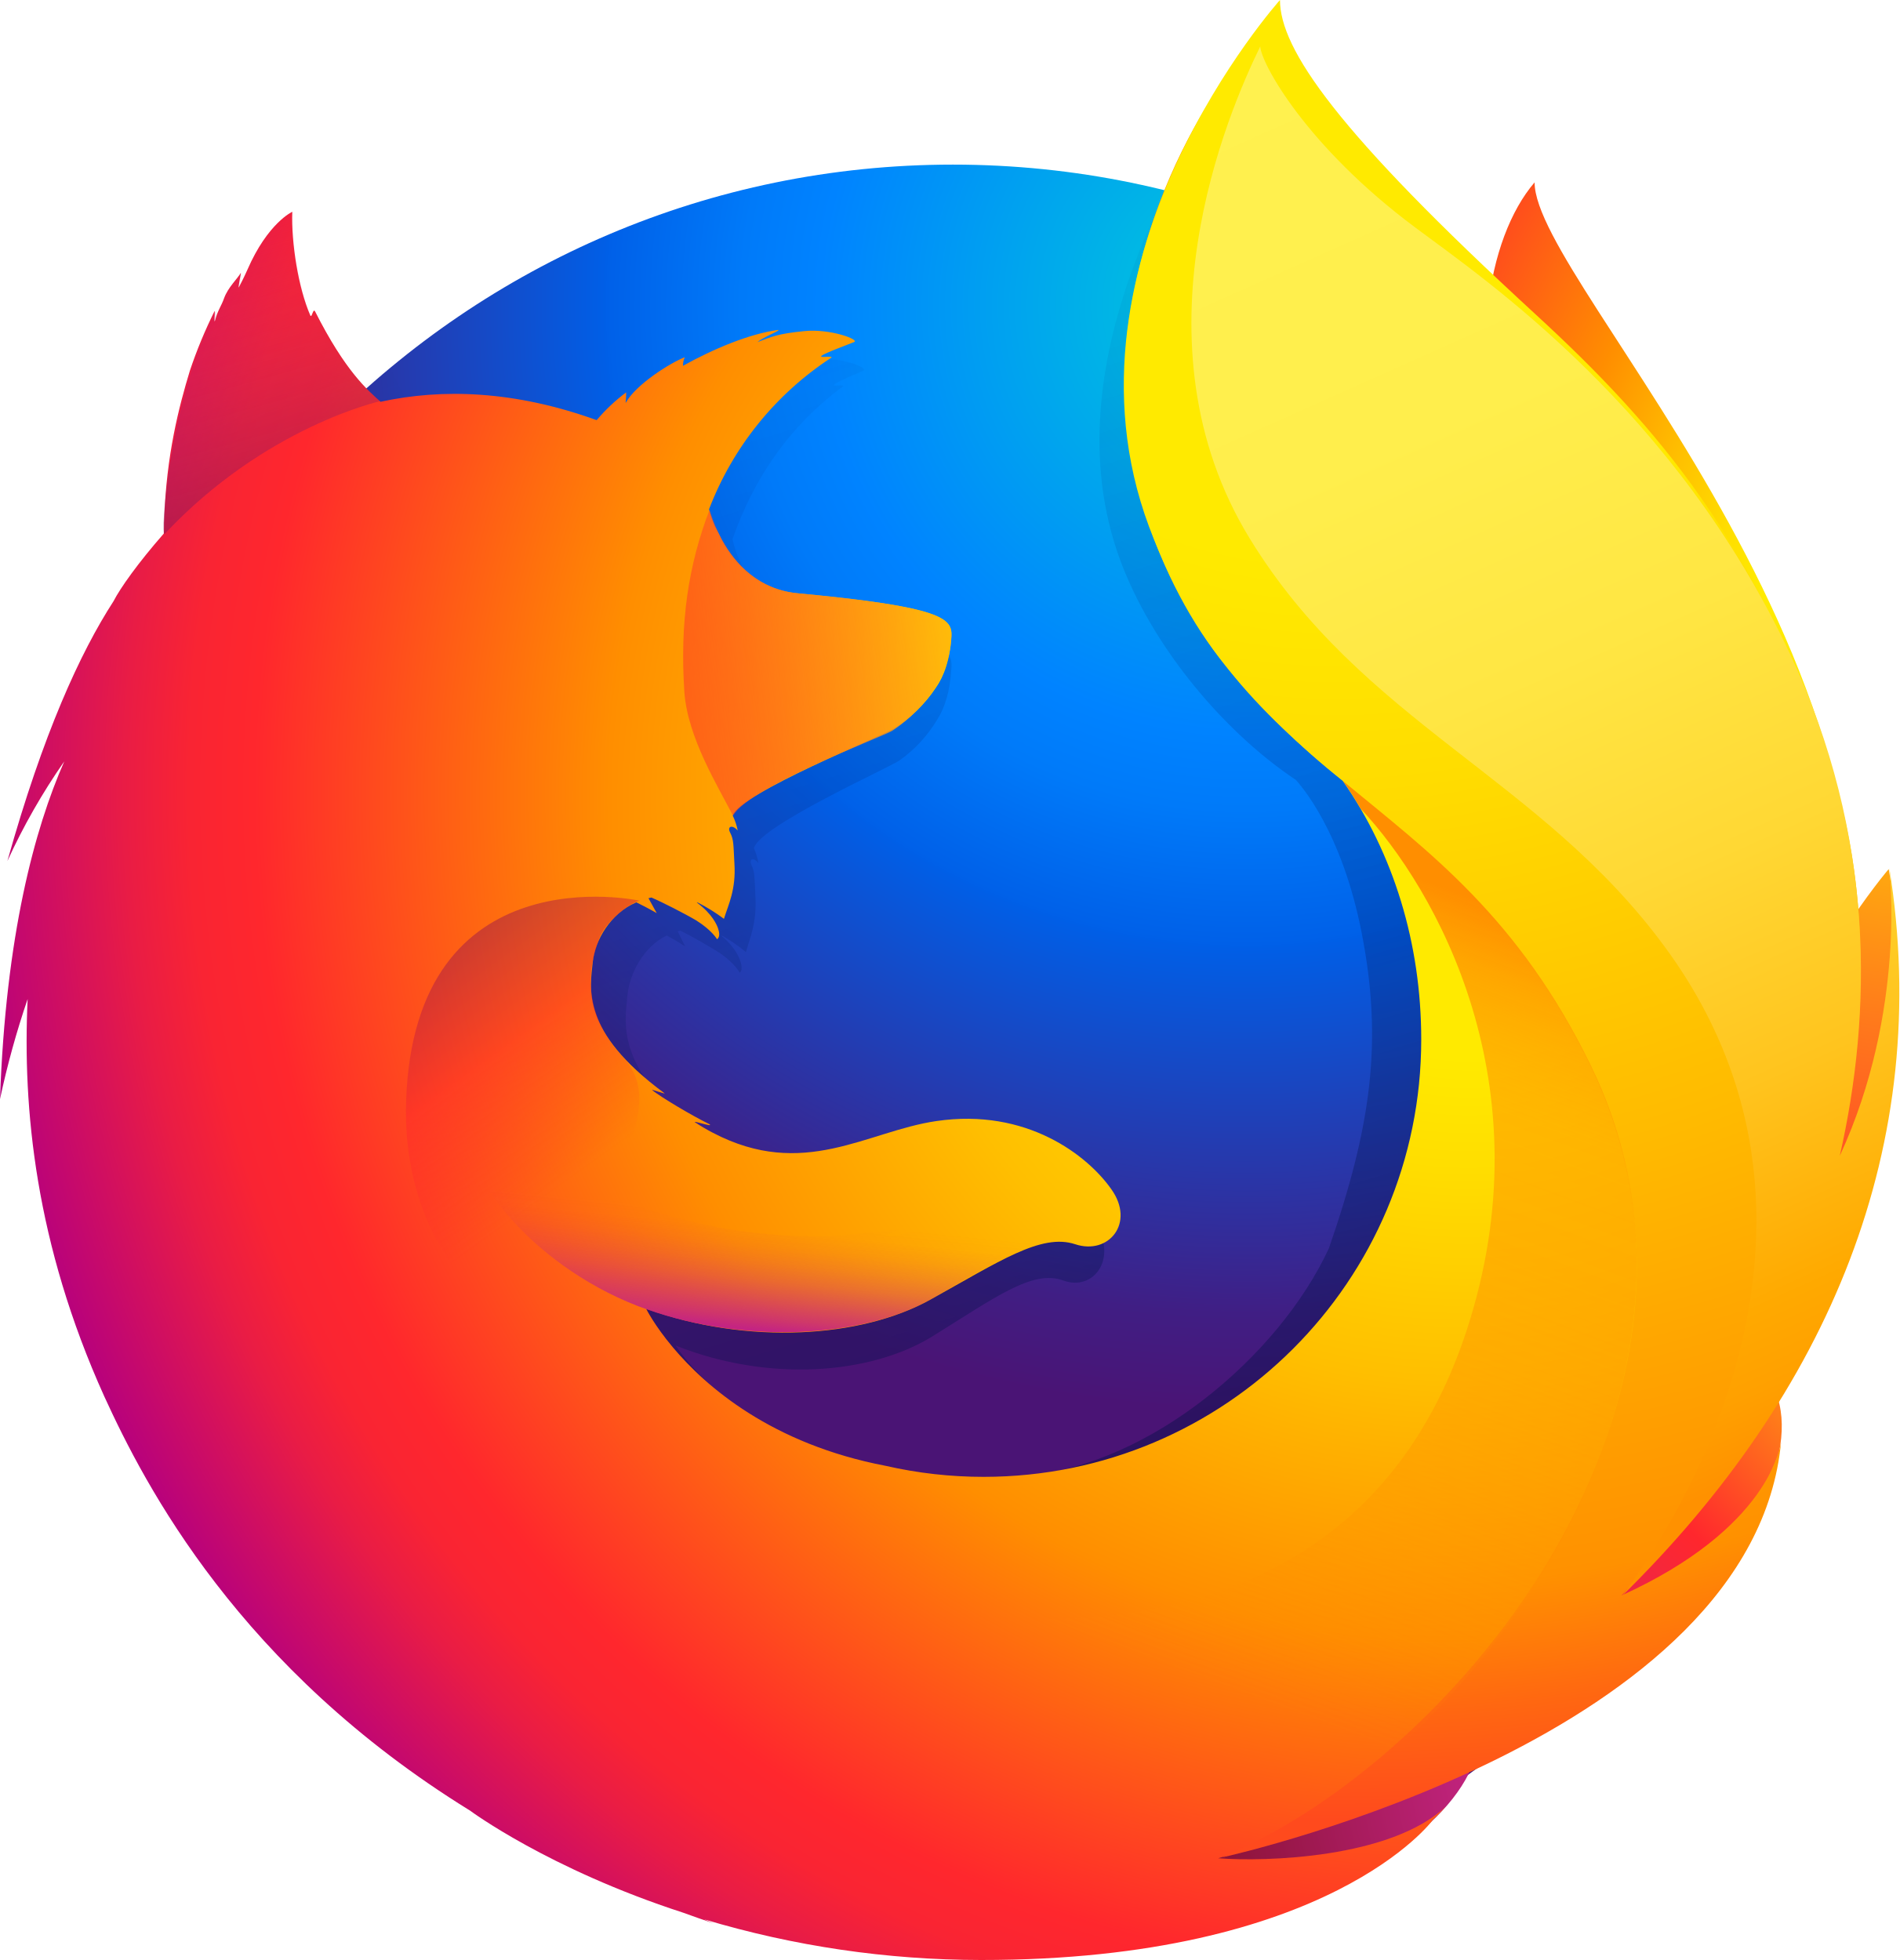
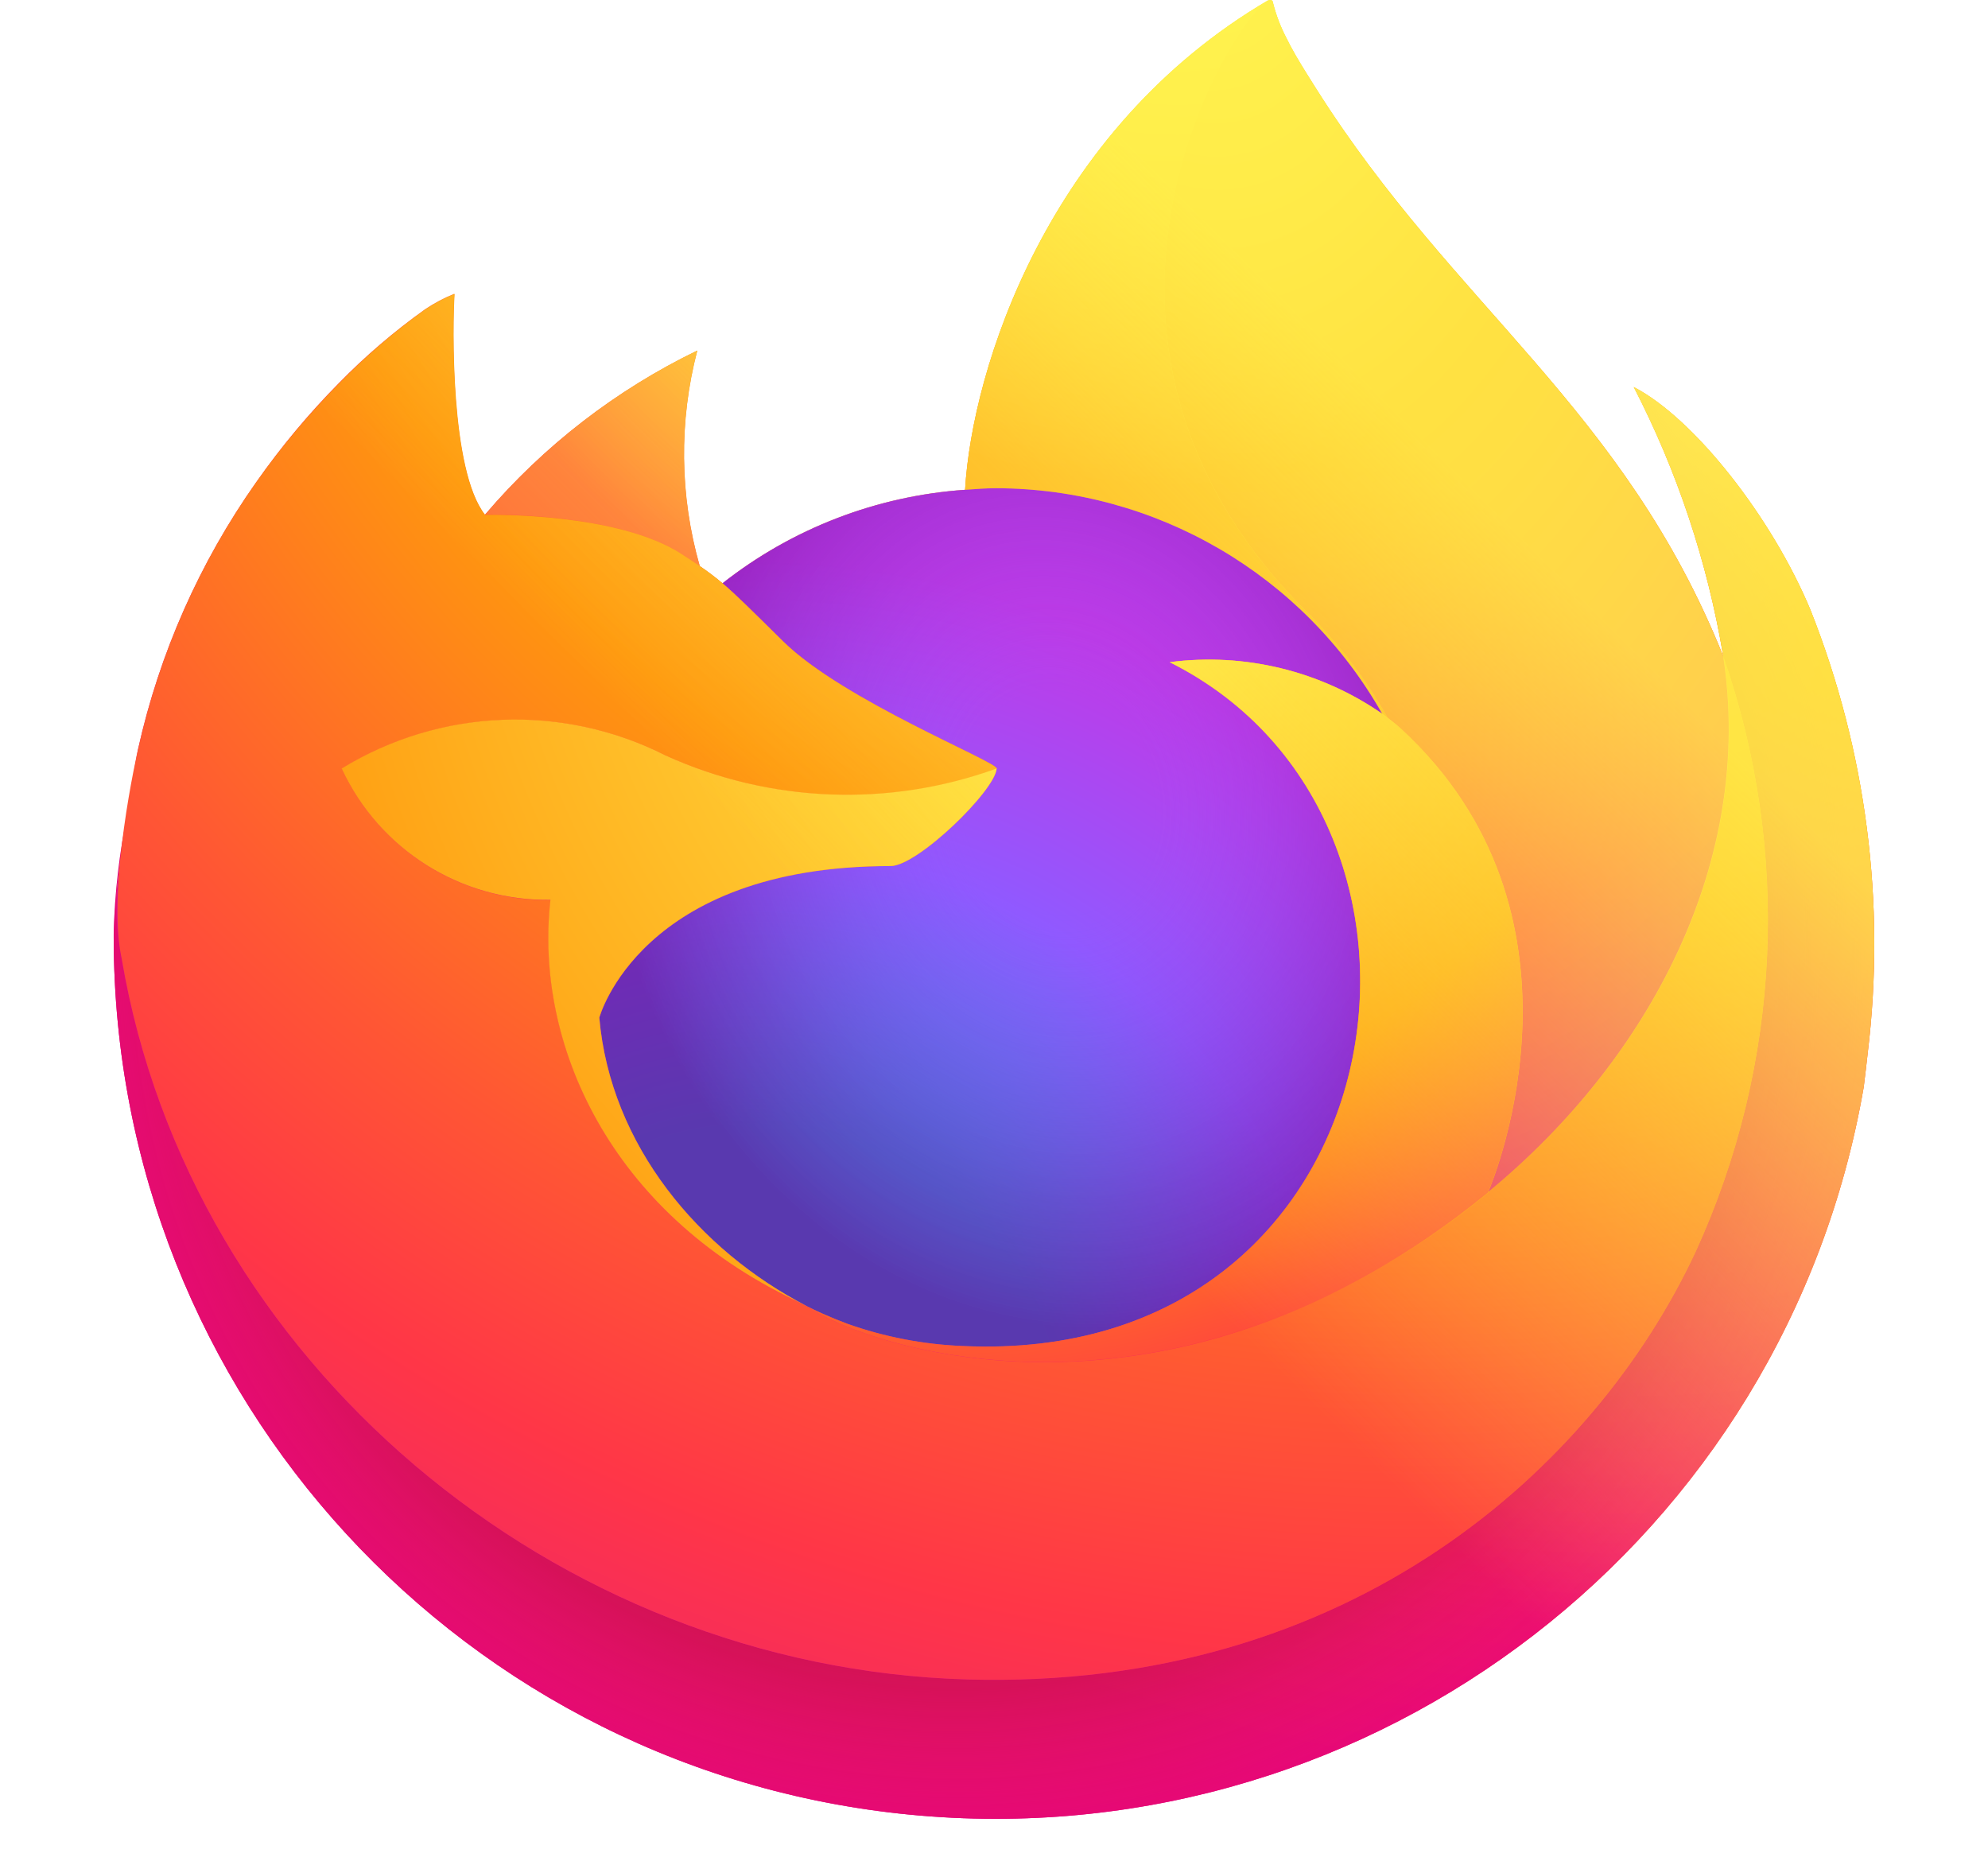
- <svg xmlns="http://www.w3.org/2000/svg" viewBox="0 0 953.37 984">
-   <defs>
-     <radialGradient id="radial-gradient" cx="-14491.11" cy="9293.72" fx="-14519.876" r="450.88" gradientTransform="matrix(0.76, 0.03, 0.05, -1.12, 11485.79, 11147.95)" gradientUnits="userSpaceOnUse">
-       <stop offset="0.1" stop-color="#ffea00" />
-       <stop offset="0.17" stop-color="#ffde00" />
-       <stop offset="0.28" stop-color="#ffbf00" />
-       <stop offset="0.43" stop-color="#ff8e00" />
-       <stop offset="0.77" stop-color="#ff272d" />
-       <stop offset="0.87" stop-color="#e0255a" />
-       <stop offset="0.95" stop-color="#cc2477" />
-       <stop offset="1" stop-color="#c42482" />
+ <svg xmlns="http://www.w3.org/2000/svg" height="81.967" width="87.419" id="svg1008" version="1.1" viewBox="0 0 87.419 81.967">
+   <defs id="defs978">
+     <linearGradient gradientTransform="translate(3.7,-0.0040855)" gradientUnits="userSpaceOnUse" y2="74.468" x2="6.447" y1="12.393" x1="70.786" id="a">
+       <stop id="stop834" stop-color="#fff44f" offset=".048" />
+       <stop id="stop836" stop-color="#ffe847" offset=".111" />
+       <stop id="stop838" stop-color="#ffc830" offset=".225" />
+       <stop id="stop840" stop-color="#ff980e" offset=".368" />
+       <stop id="stop842" stop-color="#ff8b16" offset=".401" />
+       <stop id="stop844" stop-color="#ff672a" offset=".462" />
+       <stop id="stop846" stop-color="#ff3647" offset=".534" />
+       <stop id="stop848" stop-color="#e31587" offset=".705" />
+     </linearGradient>
+     <radialGradient gradientUnits="userSpaceOnUse" gradientTransform="translate(7978.7,8523.996)" r="80.797" cy="-8515.121" cx="-7907.187" id="b">
+       <stop id="stop851" stop-color="#ffbd4f" offset=".129" />
+       <stop id="stop853" stop-color="#ffac31" offset=".186" />
+       <stop id="stop855" stop-color="#ff9d17" offset=".247" />
+       <stop id="stop857" stop-color="#ff980e" offset=".283" />
+       <stop id="stop859" stop-color="#ff563b" offset=".403" />
+       <stop id="stop861" stop-color="#ff3750" offset=".467" />
+       <stop id="stop863" stop-color="#f5156c" offset=".71" />
+       <stop id="stop865" stop-color="#eb0878" offset=".782" />
+       <stop id="stop867" stop-color="#e50080" offset=".86" />
    </radialGradient>
-     <radialGradient id="radial-gradient-2" cx="-7587.48" cy="8863.48" r="791.23" gradientTransform="matrix(1.23, 0, 0, -1.23, 9957.91, 11055.45)" gradientUnits="userSpaceOnUse">
-       <stop offset="0" stop-color="#00ccda" />
-       <stop offset="0.22" stop-color="#0083ff" />
-       <stop offset="0.26" stop-color="#007af9" />
-       <stop offset="0.33" stop-color="#0060e8" />
-       <stop offset="0.33" stop-color="#005fe7" />
-       <stop offset="0.44" stop-color="#2639ad" />
-       <stop offset="0.52" stop-color="#401e84" />
-       <stop offset="0.57" stop-color="#4a1475" />
+     <radialGradient gradientUnits="userSpaceOnUse" gradientTransform="translate(7978.7,8523.996)" r="80.797" cy="-8482.089" cx="-7936.711" id="c">
+       <stop id="stop870" stop-color="#960e18" offset=".3" />
+       <stop id="stop872" stop-opacity=".74" stop-color="#b11927" offset=".351" />
+       <stop id="stop874" stop-opacity=".343" stop-color="#db293d" offset=".435" />
+       <stop id="stop876" stop-opacity=".094" stop-color="#f5334b" offset=".497" />
+       <stop id="stop878" stop-opacity="0" stop-color="#ff3750" offset=".53" />
    </radialGradient>
-     <linearGradient id="linear-gradient" x1="540.64" y1="254.8" x2="349.2" y2="881.03" gradientTransform="matrix(1, 0, 0, -1, 0, 984)" gradientUnits="userSpaceOnUse">
-       <stop offset="0" stop-color="#000f43" stop-opacity="0.4" />
-       <stop offset="0.48" stop-color="#001962" stop-opacity="0.17" />
-       <stop offset="1" stop-color="#002079" stop-opacity="0" />
-     </linearGradient>
-     <radialGradient id="radial-gradient-3" cx="-8337.74" cy="7467.89" r="266.89" gradientTransform="matrix(1.22, 0.12, 0.12, -1.22, 10240.78, 10765.16)" gradientUnits="userSpaceOnUse">
-       <stop offset="0" stop-color="#ffea00" />
-       <stop offset="0.5" stop-color="#ff272d" />
-       <stop offset="1" stop-color="#c42482" />
+     <radialGradient gradientUnits="userSpaceOnUse" gradientTransform="translate(7978.7,8523.996)" r="58.534" cy="-8533.457" cx="-7926.97" id="d">
+       <stop id="stop881" stop-color="#fff44f" offset=".132" />
+       <stop id="stop883" stop-color="#ffdc3e" offset=".252" />
+       <stop id="stop885" stop-color="#ff9d12" offset=".506" />
+       <stop id="stop887" stop-color="#ff980e" offset=".526" />
    </radialGradient>
-     <radialGradient id="radial-gradient-4" cx="-8361.89" cy="7723.8" r="445.68" gradientTransform="matrix(1.22, 0.12, 0.12, -1.22, 10240.78, 10765.16)" gradientUnits="userSpaceOnUse">
-       <stop offset="0" stop-color="#ffe900" />
-       <stop offset="0.16" stop-color="#ffaf0e" />
-       <stop offset="0.32" stop-color="#ff7a1b" />
-       <stop offset="0.47" stop-color="#ff4e26" />
-       <stop offset="0.62" stop-color="#ff2c2e" />
-       <stop offset="0.76" stop-color="#ff1434" />
-       <stop offset="0.89" stop-color="#ff0538" />
-       <stop offset="1" stop-color="#ff0039" />
+     <radialGradient gradientUnits="userSpaceOnUse" gradientTransform="translate(7978.7,8523.996)" r="38.471" cy="-8460.984" cx="-7945.648" id="e">
+       <stop id="stop890" stop-color="#3a8ee6" offset=".353" />
+       <stop id="stop892" stop-color="#5c79f0" offset=".472" />
+       <stop id="stop894" stop-color="#9059ff" offset=".669" />
+       <stop id="stop896" stop-color="#c139e6" offset="1" />
    </radialGradient>
-     <radialGradient id="radial-gradient-5" cx="-8298.85" cy="7310.66" r="408.96" gradientTransform="matrix(1.22, 0.12, 0.12, -1.22, 10240.78, 10765.16)" gradientUnits="userSpaceOnUse">
-       <stop offset="0" stop-color="#ff272d" />
-       <stop offset="0.5" stop-color="#c42482" />
-       <stop offset="0.99" stop-color="#620700" />
+     <radialGradient gradientUnits="userSpaceOnUse" gradientTransform="matrix(0.972,-0.235,0.275,1.138,10095.002,7833.794)" r="20.397" cy="-8491.546" cx="-7935.62" id="f">
+       <stop id="stop899" stop-opacity="0" stop-color="#9059ff" offset=".206" />
+       <stop id="stop901" stop-opacity=".064" stop-color="#8c4ff3" offset=".278" />
+       <stop id="stop903" stop-opacity=".45" stop-color="#7716a8" offset=".747" />
+       <stop id="stop905" stop-opacity=".6" stop-color="#6e008b" offset=".975" />
    </radialGradient>
-     <radialGradient id="radial-gradient-6" cx="715.19" cy="589.96" fx="743.167" fy="576.132" r="782.18" gradientTransform="matrix(1, 0, 0, -1, 0, 984)" gradientUnits="userSpaceOnUse">
-       <stop offset="0.16" stop-color="#ffea00" />
-       <stop offset="0.23" stop-color="#ffde00" />
-       <stop offset="0.37" stop-color="#ffbf00" />
-       <stop offset="0.54" stop-color="#ff8e00" />
-       <stop offset="0.76" stop-color="#ff272d" />
-       <stop offset="0.8" stop-color="#f92433" />
-       <stop offset="0.84" stop-color="#e91c45" />
-       <stop offset="0.89" stop-color="#cf0e62" />
-       <stop offset="0.94" stop-color="#b5007f" />
+     <radialGradient gradientUnits="userSpaceOnUse" gradientTransform="translate(7978.7,8523.996)" r="27.676" cy="-8518.427" cx="-7937.731" id="g">
+       <stop id="stop908" stop-color="#ffe226" offset="0" />
+       <stop id="stop910" stop-color="#ffdb27" offset=".121" />
+       <stop id="stop912" stop-color="#ffc82a" offset=".295" />
+       <stop id="stop914" stop-color="#ffa930" offset=".502" />
+       <stop id="stop916" stop-color="#ff7e37" offset=".732" />
+       <stop id="stop918" stop-color="#ff7139" offset=".792" />
    </radialGradient>
-     <radialGradient id="radial-gradient-7" cx="670.34" cy="952.71" r="891.45" gradientTransform="matrix(1, 0, 0, -1, 0, 984)" gradientUnits="userSpaceOnUse">
-       <stop offset="0.28" stop-color="#ffea00" />
-       <stop offset="0.4" stop-color="#fd0" />
-       <stop offset="0.63" stop-color="#ffba00" />
-       <stop offset="0.86" stop-color="#ff9100" />
-       <stop offset="0.93" stop-color="#ff6711" />
-       <stop offset="0.99" stop-color="#ff4a1d" />
+     <radialGradient gradientUnits="userSpaceOnUse" gradientTransform="translate(7978.7,8523.996)" r="118.081" cy="-8535.981" cx="-7915.977" id="h">
+       <stop id="stop921" stop-color="#fff44f" offset=".113" />
+       <stop id="stop923" stop-color="#ff980e" offset=".456" />
+       <stop id="stop925" stop-color="#ff5634" offset=".622" />
+       <stop id="stop927" stop-color="#ff3647" offset=".716" />
+       <stop id="stop929" stop-color="#e31587" offset=".904" />
    </radialGradient>
-     <linearGradient id="linear-gradient-2" x1="-9023.45" y1="7636.92" x2="-8716.42" y2="7715.18" gradientTransform="matrix(1.22, 0.12, 0.12, -1.22, 10240.78, 10765.16)" gradientUnits="userSpaceOnUse">
-       <stop offset="0" stop-color="#c42482" stop-opacity="0.5" />
-       <stop offset="0.47" stop-color="#ff272d" stop-opacity="0.5" />
-       <stop offset="0.49" stop-color="#ff2c2c" stop-opacity="0.51" />
-       <stop offset="0.68" stop-color="#ff7a1a" stop-opacity="0.72" />
-       <stop offset="0.83" stop-color="#ffb20d" stop-opacity="0.87" />
-       <stop offset="0.94" stop-color="#ffd605" stop-opacity="0.96" />
-       <stop offset="1" stop-color="#ffe302" />
-     </linearGradient>
-     <linearGradient id="linear-gradient-3" x1="188.87" y1="2081.23" x2="134.3" y2="2221.08" gradientTransform="matrix(0.99, 0.1, 0.1, -0.99, -250.09, 2306.15)" gradientUnits="userSpaceOnUse">
-       <stop offset="0" stop-color="#891551" stop-opacity="0.6" />
-       <stop offset="1" stop-color="#c42482" stop-opacity="0" />
-     </linearGradient>
-     <linearGradient id="linear-gradient-4" x1="-38.43" y1="278.04" x2="55.68" y2="171.16" gradientTransform="matrix(0.99, 0.1, 0.1, -0.99, 229.04, 745.74)" gradientUnits="userSpaceOnUse">
-       <stop offset="0.01" stop-color="#891551" stop-opacity="0.5" />
-       <stop offset="0.48" stop-color="#ff272d" stop-opacity="0.5" />
-       <stop offset="1" stop-color="#ff272d" stop-opacity="0" />
-     </linearGradient>
-     <linearGradient id="linear-gradient-5" x1="142.46" y1="93.68" x2="142.53" y2="168.46" gradientTransform="matrix(0.99, 0.1, 0.1, -0.99, 229.04, 745.74)" gradientUnits="userSpaceOnUse">
-       <stop offset="0" stop-color="#c42482" />
-       <stop offset="0.08" stop-color="#c42482" stop-opacity="0.81" />
-       <stop offset="0.21" stop-color="#c42482" stop-opacity="0.57" />
-       <stop offset="0.33" stop-color="#c42482" stop-opacity="0.36" />
-       <stop offset="0.45" stop-color="#c42482" stop-opacity="0.2" />
-       <stop offset="0.56" stop-color="#c42482" stop-opacity="0.09" />
-       <stop offset="0.67" stop-color="#c42482" stop-opacity="0.02" />
-       <stop offset="0.77" stop-color="#c42482" stop-opacity="0" />
-     </linearGradient>
-     <linearGradient id="linear-gradient-6" x1="620.52" y1="947.88" x2="926.18" y2="264.39" gradientTransform="matrix(1, 0, 0, -1, 0, 984)" gradientUnits="userSpaceOnUse">
-       <stop offset="0" stop-color="#fff14f" />
-       <stop offset="0.27" stop-color="#ffee4c" />
-       <stop offset="0.45" stop-color="#ffe643" />
-       <stop offset="0.61" stop-color="#ffd834" />
-       <stop offset="0.76" stop-color="#ffc41e" />
-       <stop offset="0.89" stop-color="#ffab02" />
-       <stop offset="0.9" stop-color="#ffa900" />
-       <stop offset="0.95" stop-color="#ffa000" />
-       <stop offset="1" stop-color="#ff9100" />
-     </linearGradient>
-     <linearGradient id="linear-gradient-7" x1="680.88" y1="554.79" x2="536.1" y2="166.04" gradientTransform="matrix(1, 0, 0, -1, 0, 984)" gradientUnits="userSpaceOnUse">
-       <stop offset="0" stop-color="#ff8e00" />
-       <stop offset="0.04" stop-color="#ff8e00" stop-opacity="0.86" />
-       <stop offset="0.08" stop-color="#ff8e00" stop-opacity="0.73" />
-       <stop offset="0.13" stop-color="#ff8e00" stop-opacity="0.63" />
-       <stop offset="0.18" stop-color="#ff8e00" stop-opacity="0.56" />
-       <stop offset="0.23" stop-color="#ff8e00" stop-opacity="0.51" />
-       <stop offset="0.28" stop-color="#ff8e00" stop-opacity="0.5" />
-       <stop offset="0.39" stop-color="#ff8e00" stop-opacity="0.48" />
-       <stop offset="0.52" stop-color="#ff8e00" stop-opacity="0.42" />
-       <stop offset="0.68" stop-color="#ff8e00" stop-opacity="0.31" />
-       <stop offset="0.84" stop-color="#ff8e00" stop-opacity="0.17" />
-       <stop offset="1" stop-color="#ff8e00" stop-opacity="0" />
+     <radialGradient gradientUnits="userSpaceOnUse" gradientTransform="matrix(0.105,0.995,-0.653,0.069,-4680.304,8470.187)" r="86.499" cy="-8522.859" cx="-7927.165" id="i">
+       <stop id="stop932" stop-color="#fff44f" offset="0" />
+       <stop id="stop934" stop-color="#ffe847" offset=".06" />
+       <stop id="stop936" stop-color="#ffc830" offset=".168" />
+       <stop id="stop938" stop-color="#ff980e" offset=".304" />
+       <stop id="stop940" stop-color="#ff8b16" offset=".356" />
+       <stop id="stop942" stop-color="#ff672a" offset=".455" />
+       <stop id="stop944" stop-color="#ff3647" offset=".57" />
+       <stop id="stop946" stop-color="#e31587" offset=".737" />
+     </radialGradient>
+     <radialGradient gradientUnits="userSpaceOnUse" gradientTransform="translate(7978.7,8523.996)" r="73.72" cy="-8508.176" cx="-7938.383" id="j">
+       <stop id="stop949" stop-color="#fff44f" offset=".137" />
+       <stop id="stop951" stop-color="#ff980e" offset=".48" />
+       <stop id="stop953" stop-color="#ff5634" offset=".592" />
+       <stop id="stop955" stop-color="#ff3647" offset=".655" />
+       <stop id="stop957" stop-color="#e31587" offset=".904" />
+     </radialGradient>
+     <radialGradient gradientUnits="userSpaceOnUse" gradientTransform="translate(7978.7,8523.996)" r="80.686" cy="-8503.861" cx="-7918.923" id="k">
+       <stop id="stop960" stop-color="#fff44f" offset=".094" />
+       <stop id="stop962" stop-color="#ffe141" offset=".231" />
+       <stop id="stop964" stop-color="#ffaf1e" offset=".509" />
+       <stop id="stop966" stop-color="#ff980e" offset=".626" />
+     </radialGradient>
+     <linearGradient gradientTransform="translate(3.7,-0.0040855)" gradientUnits="userSpaceOnUse" y2="66.806" x2="15.267" y1="12.061" x1="70.013" id="l">
+       <stop id="stop969" stop-opacity=".8" stop-color="#fff44f" offset=".167" />
+       <stop id="stop971" stop-opacity=".634" stop-color="#fff44f" offset=".266" />
+       <stop id="stop973" stop-opacity=".217" stop-color="#fff44f" offset=".489" />
+       <stop id="stop975" stop-opacity="0" stop-color="#fff44f" offset=".6" />
    </linearGradient>
  </defs>
-   <g id="Layer_2" data-name="Layer 2">
-     <g id="Layer_1-2" data-name="Layer 1">
-       <g id="Layer_2-2" data-name="Layer 2">
-         <g id="Firefox_-_Large" data-name="Firefox - Large">
-           <path d="M770.28,91.56c-23.95,27.88-35.1,90.64-10.82,154.26s61.5,49.8,84.7,114.67c30.62,85.6,16.37,200.59,16.37,200.59s36.81,106.61,62.47-6.63C979.79,341.74,770.28,143.94,770.28,91.56Z" style="fill:url(#radial-gradient)" />
-           <path id="_Path_" data-name=" Path " d="M478.07,974.64c245.24,0,443.9-199.74,443.9-446s-198.66-446-443.66-446S34.65,282.32,34.65,528.61C34.18,775.14,233.07,974.64,478.07,974.64Z" style="fill:url(#radial-gradient-2)" />
-           <path d="M810.67,803.64a246.8,246.8,0,0,1-30.12,18.18,705.31,705.31,0,0,0,38.3-63c9.46-10.47,18.13-20.65,25.19-31.65,3.44-5.41,7.31-12.08,11.42-19.82,24.92-44.9,52.4-117.56,53.18-192.2v-5.66a257.25,257.25,0,0,0-5.71-55.75c.2,1.43.38,2.86.56,4.29-.22-1.1-.41-2.21-.64-3.31.37,2,.66,4,1,6,5.09,43.22,1.47,85.37-16.68,116.45-.29.45-.58.88-.87,1.32,9.41-47.23,12.56-99.39,2.09-151.6,0,0-4.19-25.38-35.38-102.44-18-44.35-49.83-80.72-78-107.21-24.69-30.55-47.11-51-59.47-64.06C689.72,126,678.9,105.61,674.45,92.31c-3.85-1.93-53.14-49.81-57.05-51.63-21.51,33.35-89.16,137.67-57,235.15,14.58,44.17,51.47,90,90.07,115.74,1.69,1.94,23,25,33.09,77.16,10.45,53.85,5,95.86-16.54,158C641.73,681.24,577,735.12,516.3,740.63c-129.67,11.78-177.15-65.11-177.15-65.11C385.49,694,436.72,690.17,467.87,671c31.4-19.43,50.39-33.83,65.81-28.15C548.86,648.43,561,632,550.1,615a78.5,78.5,0,0,0-79.4-34.57c-31.43,5.11-60.23,30-101.41,5.89a86.29,86.29,0,0,1-7.73-5.06c-2.71-1.79,8.83,2.72,6.13.69-8-4.35-22.2-13.84-25.88-17.22-.61-.56,6.22,2.18,5.61,1.62-38.51-31.71-33.7-53.13-32.49-66.57,1-10.75,8-24.52,19.75-30.11,5.69,3.11,9.24,5.48,9.24,5.48s-2.43-5-3.74-7.58c.46-.2.9-.15,1.36-.34,4.66,2.25,15,8.1,20.41,11.67,7.07,5,9.33,9.44,9.33,9.44s1.86-1,.48-5.37c-.5-1.78-2.65-7.45-9.65-13.17h.44A81.61,81.61,0,0,1,374.42,478c2-7.18,5.53-14.68,4.75-28.09-.48-9.43-.26-11.87-1.92-15.51-1.49-3.13.83-4.35,3.42-1.1a32.5,32.5,0,0,0-2.21-7.4v-.24c3.23-11.24,68.25-40.46,73-43.88A67.2,67.2,0,0,0,470.59,361c3.62-5.76,6.34-13.85,7-26.11.36-8.84-3.76-14.73-69.51-21.62-18-1.77-28.53-14.8-34.53-26.82-1.09-2.59-2.21-4.94-3.33-7.28a57.68,57.68,0,0,1-2.56-8.43c10.75-30.87,28.81-57,55.37-76.7,1.45-1.32-5.78.34-4.34-1,1.69-1.54,12.71-6,14.79-7,2.54-1.2-10.88-6.9-22.73-5.51-12.07,1.36-14.63,2.8-21.07,5.53,2.67-2.66,11.17-6.15,9.18-6.13-13,2-29.18,9.56-43,18.12a10.66,10.66,0,0,1,.83-4.35c-6.44,2.73-22.26,13.79-26.87,23.14a44.29,44.29,0,0,0,.27-5.4,84.17,84.17,0,0,0-13.19,13.82l-.24.22c-37.36-15-70.23-16-98.05-9.28-6.09-6.11-9.06-1.64-22.91-32.07-.94-1.83.72,1.81,0,0-2.28-5.9,1.39,7.87,0,0-23.28,18.37-53.92,39.19-68.63,53.89-.18.59,17.16-4.9,0,0-6,1.72-5.6,5.28-6.51,37.5-.22,2.44,0,5.18-.22,7.38-11.75,15-19.75,27.64-22.78,34.21-15.19,26.18-31.93,67-48.15,131.55A334.82,334.82,0,0,1,75.2,398.36C61.71,432.63,48.67,486.44,46.07,569.3A482.08,482.08,0,0,1,58.6,518.64,473,473,0,0,0,93.33,719.71c9.33,22.82,24.76,57.46,51,95.4C226.9,902,343.31,956,472.21,956,606.79,956,727.64,897.13,810.67,803.64Z" style="fill:url(#linear-gradient)" />
-           <path d="M711.1,866.71c162.87-18.86,235-186.7,142.38-190C769.85,674,634,875.61,711.1,866.71Z" style="fill:url(#radial-gradient-3)" />
-           <path d="M865.21,642.42C977.26,577.21,948,436.34,948,436.34s-43.25,50.24-72.62,130.32C846.4,646,797.84,681.81,865.21,642.42Z" style="fill:url(#radial-gradient-4)" />
-           <path d="M509.47,950.06C665.7,999.91,800,876.84,717.21,835.74,642,798.68,435.32,926.49,509.47,950.06Z" style="fill:url(#radial-gradient-5)" />
-           <path d="M876.85,702.23c3.8-5.36,8.94-22.53,13.48-30.21,27.58-44.52,27.78-80,27.78-80.84,16.66-83.22,15.15-117.2,4.9-180-8.25-50.6-44.32-123.09-75.57-158-32.2-36-9.51-24.25-40.69-50.52-27.33-30.29-53.82-60.29-68.25-72.36C634.22,43.09,636.57,24.58,638.58,21.42c-.34.37-.84.92-1.47,1.64C635.87,18.14,635,14,635,14s-57,57-69,152c-7.83,62,15.38,126.68,49,168a381.62,381.62,0,0,0,59,58h0c25.4,36.48,39.38,81.49,39.38,129.91,0,121.24-98.34,219.53-219.65,219.53a220.14,220.14,0,0,1-49.13-5.52c-57.24-10.92-90.3-39.8-106.78-59.41-9.45-11.23-13.46-19.42-13.46-19.42,51.28,18.37,108,14.53,142.47-4.52,34.75-19.26,55.77-33.55,72.84-27.92,16.82,5.61,30.21-10.67,18.2-27.54-11.77-16.85-42.4-41-87.88-34.29-34.79,5.07-66.66,29.76-112.24,5.84a97.34,97.34,0,0,1-8.55-5c-3-1.77,9.77,2.69,6.79.68-8.87-4.32-24.57-13.73-28.64-17.07-.68-.56,6.88,2.16,6.2,1.6-42.62-31.45-37.3-52.69-36-66,1.07-10.66,8.81-24.32,21.86-29.86,6.3,3.08,10.23,5.43,10.23,5.43s-2.69-4.92-4.14-7.51c.51-.19,1-.15,1.5-.34,5.16,2.23,16.58,8,22.59,11.57,7.83,4.95,10.32,9.36,10.32,9.36s2.06-1,.54-5.33c-.56-1.77-2.93-7.39-10.68-13.07h.48a91.65,91.65,0,0,1,13.13,8.17c2.19-7.12,6.12-14.56,5.25-27.86-.53-9.35-.28-11.78-2.12-15.39-1.65-3.1.92-4.31,3.78-1.09a29.73,29.73,0,0,0-2.44-7.34v-.24c3.57-11.14,75.53-40.12,80.77-43.51a70.24,70.24,0,0,0,21.17-20.63c4-5.72,7-13.73,7.75-25.89.25-5.48-1.44-9.82-20.5-14-11.44-2.49-29.14-4.91-56.43-7.47-19.9-1.76-31.58-14.68-38.21-26.6-1.21-2.57-2.45-4.9-3.68-7.22a53.41,53.41,0,0,1-2.83-8.36,158.47,158.47,0,0,1,61.28-76.06c1.6-1.31-6.4.33-4.8-1,1.87-1.52,14.06-5.93,16.37-6.92,2.81-1.19-12-6.84-25.16-5.47-13.36,1.35-16.19,2.78-23.32,5.49,3-2.64,12.37-6.1,10.16-6.08-14.4,2-32.3,9.48-47.6,18a9.72,9.72,0,0,1,.92-4.31c-7.13,2.71-24.64,13.67-29.73,23a39.79,39.79,0,0,0,.29-5.35,88.55,88.55,0,0,0-14.6,13.7l-.27.22C258.14,196,221.75,195,191,201.72c-6.74-6.06-17.57-15.23-32.89-45.4-1-1.82-1.6,3.75-2.4,2-6-13.81-9.55-36.44-9-52,0,0-12.32,5.61-22.51,29.06-1.89,4.21-3.11,6.54-4.32,8.87-.56.68,1.27-7.7,1-7.24-1.77,3-6.36,7.19-8.37,12.62-1.38,4-3.32,6.27-4.56,11.29l-.29.46c-.1-1.48.37-6.08,0-5.14A235.4,235.4,0,0,0,95.34,186c-5.49,18-11.88,42.61-12.89,74.57-.24,2.42,0,5.14-.25,7.32-13,14.83-21.86,27.39-25.2,33.91-16.81,26-35.33,66.44-53.29,130.46a319.35,319.35,0,0,1,28.54-50C17.32,416.25,2.89,469.62,0,551.8a436.92,436.92,0,0,1,13.87-50.24C11.29,556.36,17.68,624.3,52.32,701c20.57,45,67.92,136.6,183.62,208h0s39.36,29.3,107,51.26c5,1.81,10.06,3.6,15.23,5.33q-2.43-1-4.71-2A484.9,484.9,0,0,0,492.27,984c175.18.15,226.85-70.2,226.85-70.2l-.51.38q3.71-3.49,7.14-7.26c-27.64,26.08-90.75,27.84-114.3,26,40.22-11.81,66.69-21.81,118.17-41.52q9-3.36,18.48-7.64l2-.94c1.25-.58,2.49-1.13,3.75-1.74a349.3,349.3,0,0,0,70.26-44c51.7-41.3,63-81.56,68.83-108.1-.82,2.54-3.37,8.47-5.17,12.32-13.31,28.48-42.84,46-74.91,61a689.05,689.05,0,0,0,42.38-62.44C865.77,729.39,869,713.15,876.85,702.23Z" style="fill:url(#radial-gradient-6)" />
-           <path d="M813.92,801c21.08-23.24,40-49.82,54.35-80,36.9-77.58,94-206.58,49-341.31C881.77,273.22,833,215,771.11,158.12,670.56,65.76,642.48,24.52,642.48,0c0,0-116.09,129.41-65.74,264.38s153.46,130,221.68,270.87c80.27,165.74-64.95,346.61-185,397.24,7.35-1.63,267-60.38,280.61-208.88C893.68,726.34,887.83,767.41,813.92,801Z" style="fill:url(#radial-gradient-7)" />
-           <path d="M477.59,319.37c.39-8.77-4.16-14.66-76.68-21.46-29.84-2.76-41.26-30.33-44.75-41.94-10.61,27.56-15,56.49-12.64,91.48,1.61,22.92,17,47.52,24.37,62,0,0,1.64-2.13,2.39-2.91,13.86-14.43,71.94-36.42,77.39-39.54C453.69,363.16,476.58,346.44,477.59,319.37Z" style="fill:url(#linear-gradient-2)" />
-           <path d="M158.31,156.47c-1-1.82-1.6,3.75-2.4,2-6-13.81-9.58-36.2-8.72-52,0,0-12.32,5.61-22.51,29.06-1.89,4.21-3.11,6.54-4.32,8.86-.56.68,1.27-7.7,1-7.24-1.77,3-6.36,7.19-8.35,12.38-1.65,4.24-3.35,6.52-4.61,11.77-.39,1.43.39-6.32,0-5.38C84.72,201.68,80.19,271,82.69,268,133.17,214.14,191,201.36,191,201.36c-6.15-4.53-19.53-17.63-32.7-44.89Z" style="fill:url(#linear-gradient-3)" />
-           <path d="M349.84,720.1c-69.72-29.77-149-71.75-146-167.14C207.92,427.35,321,452.18,321,452.18c-4.27,1-15.68,9.16-19.72,17.82-4.27,10.83-12.07,35.28,11.55,60.9,37.09,40.19-76.2,95.36,98.66,199.57,4.41,2.4-41-1.43-61.64-10.36Z" style="fill:url(#linear-gradient-4)" />
-           <path d="M325.07,657.5c49.44,17.21,107,14.19,141.52-4.86,23.09-12.85,52.7-33.43,70.92-28.35-15.78-6.24-27.73-9.15-42.1-9.86-2.45,0-5.38,0-8-.32a136,136,0,0,0-15.76.86c-8.9.82-18.77,6.43-27.74,5.53-.48,0,8.7-3.77,8-3.61-4.75,1-9.92,1.21-15.37,1.88-3.47.39-6.45.82-9.89,1-103,8.73-190-55.81-190-55.81-7.41,25,33.17,74.3,88.52,93.57Z" style="fill:url(#linear-gradient-5)" />
-           <path d="M813.74,801.65c104.16-102.27,156.86-226.58,134.58-366,0,0,8.9,71.5-24.85,144.63,16.21-71.39,18.1-160.11-25-252C841,205.64,746.45,141.11,710.35,114.19,655.66,73.4,633,31.87,632.57,23.3c-16.34,33.48-65.77,148.2-5.31,247,56.64,92.56,145.86,120,208.33,205C950.67,631.67,813.74,801.65,813.74,801.65Z" style="fill:url(#linear-gradient-6)" />
-           <path d="M798.81,535.55C762.41,460.35,717,427.55,674,392c5,7,6.23,9.47,9,14,37.83,40.32,93.61,138.66,53.11,262.11C659.88,900.48,355,791.06,323,760.32,335.93,894.81,561,959.16,707.6,872,791,793,858.47,658.79,798.81,535.55Z" style="fill:url(#linear-gradient-7)" />
-         </g>
-       </g>
-     </g>
-   </g>
+   <path style="fill:url(#a)" id="path980" d="m 79.616,26.827 c -1.684,-4.052 -5.1,-8.427 -7.775,-9.81 a 40.266,40.266 0 0 1 3.925,11.764 l 0.007,0.065 c -4.382,-10.925 -11.813,-15.33 -17.882,-24.922 -0.307,-0.485 -0.614,-0.971 -0.913,-1.484 -0.171,-0.293 -0.308,-0.557 -0.427,-0.8 a 7.053,7.053 0 0 1 -0.578,-1.535 0.1,0.1 0 0 0 -0.088,-0.1 0.138,0.138 0 0 0 -0.073,0 c -0.005,0 -0.013,0.009 -0.019,0.011 -0.006,0.002 -0.019,0.011 -0.028,0.015 l 0.015,-0.026 c -9.735,5.7 -13.038,16.252 -13.342,21.53 a 19.387,19.387 0 0 0 -10.666,4.111 11.587,11.587 0 0 0 -1,-0.758 17.968,17.968 0 0 1 -0.109,-9.473 28.705,28.705 0 0 0 -9.329,7.21 h -0.018 c -1.536,-1.947 -1.428,-8.367 -1.34,-9.708 a 6.928,6.928 0 0 0 -1.294,0.687 28.225,28.225 0 0 0 -3.788,3.245 33.845,33.845 0 0 0 -3.623,4.347 v 0.006 -0.007 a 32.733,32.733 0 0 0 -5.2,11.743 l -0.052,0.256 c -0.073,0.341 -0.336,2.049 -0.381,2.42 0,0.029 -0.006,0.056 -0.009,0.085 A 36.937,36.937 0 0 0 5,41.042 v 0.2 a 38.759,38.759 0 0 0 76.954,6.554 c 0.065,-0.5 0.118,-0.995 0.176,-1.5 a 39.857,39.857 0 0 0 -2.514,-19.469 z m -44.67,30.338 c 0.181,0.087 0.351,0.181 0.537,0.264 l 0.027,0.017 q -0.282,-0.135 -0.564,-0.281 z m 8.878,-23.376 z m 31.952,-4.934 v -0.037 l 0.007,0.041 z" />
+   <path style="fill:url(#b)" id="path982" d="m 79.616,26.827 c -1.684,-4.052 -5.1,-8.427 -7.775,-9.81 a 40.266,40.266 0 0 1 3.925,11.764 v 0.037 l 0.007,0.041 a 35.1,35.1 0 0 1 -1.206,26.158 c -4.442,9.531 -15.194,19.3 -32.024,18.825 -18.185,-0.515 -34.2,-14.009 -37.194,-31.683 -0.545,-2.787 0,-4.2 0.274,-6.465 A 28.876,28.876 0 0 0 5,41.042 v 0.2 a 38.759,38.759 0 0 0 76.954,6.554 c 0.065,-0.5 0.118,-0.995 0.176,-1.5 a 39.857,39.857 0 0 0 -2.514,-19.469 z" />
+   <path style="fill:url(#c)" id="path984" d="m 79.616,26.827 c -1.684,-4.052 -5.1,-8.427 -7.775,-9.81 a 40.266,40.266 0 0 1 3.925,11.764 v 0.037 l 0.007,0.041 a 35.1,35.1 0 0 1 -1.206,26.158 c -4.442,9.531 -15.194,19.3 -32.024,18.825 -18.185,-0.515 -34.2,-14.009 -37.194,-31.683 -0.545,-2.787 0,-4.2 0.274,-6.465 A 28.876,28.876 0 0 0 5,41.042 v 0.2 a 38.759,38.759 0 0 0 76.954,6.554 c 0.065,-0.5 0.118,-0.995 0.176,-1.5 a 39.857,39.857 0 0 0 -2.514,-19.469 z" />
+   <path style="fill:url(#d)" id="path986" d="m 60.782,31.383 c 0.084,0.059 0.162,0.118 0.241,0.177 a 21.1,21.1 0 0 0 -3.6,-4.695 C 45.377,14.817 54.266,0.742 55.765,0.027 l 0.015,-0.022 c -9.735,5.7 -13.038,16.252 -13.342,21.53 0.452,-0.031 0.9,-0.069 1.362,-0.069 a 19.56,19.56 0 0 1 16.982,9.917 z" />
+   <path style="fill:url(#e)" id="path988" d="m 43.825,33.789 c -0.064,0.964 -3.47,4.289 -4.661,4.289 -11.021,0 -12.81,6.667 -12.81,6.667 0.488,5.614 4.4,10.238 9.129,12.684 0.216,0.112 0.435,0.213 0.654,0.312 q 0.569,0.252 1.138,0.466 a 17.235,17.235 0 0 0 5.043,0.973 c 19.317,0.906 23.059,-23.1 9.119,-30.066 a 13.38,13.38 0 0 1 9.345,2.269 19.56,19.56 0 0 0 -16.982,-9.917 c -0.46,0 -0.91,0.038 -1.362,0.069 a 19.387,19.387 0 0 0 -10.666,4.111 c 0.591,0.5 1.258,1.168 2.663,2.553 2.63,2.591 9.375,5.275 9.39,5.59 z" />
+   <path style="fill:url(#f)" id="path990" d="m 43.825,33.789 c -0.064,0.964 -3.47,4.289 -4.661,4.289 -11.021,0 -12.81,6.667 -12.81,6.667 0.488,5.614 4.4,10.238 9.129,12.684 0.216,0.112 0.435,0.213 0.654,0.312 q 0.569,0.252 1.138,0.466 a 17.235,17.235 0 0 0 5.043,0.973 c 19.317,0.906 23.059,-23.1 9.119,-30.066 a 13.38,13.38 0 0 1 9.345,2.269 19.56,19.56 0 0 0 -16.982,-9.917 c -0.46,0 -0.91,0.038 -1.362,0.069 a 19.387,19.387 0 0 0 -10.666,4.111 c 0.591,0.5 1.258,1.168 2.663,2.553 2.63,2.591 9.375,5.275 9.39,5.59 z" />
+   <path style="fill:url(#g)" id="path992" d="m 29.965,24.357 c 0.314,0.2 0.573,0.374 0.8,0.531 a 17.968,17.968 0 0 1 -0.109,-9.473 28.705,28.705 0 0 0 -9.329,7.21 c 0.189,-0.005 5.811,-0.106 8.638,1.732 z" />
+   <path style="fill:url(#h)" id="path994" d="m 5.354,42.159 c 2.991,17.674 19.009,31.168 37.194,31.683 16.83,0.476 27.582,-9.294 32.024,-18.825 a 35.1,35.1 0 0 0 1.206,-26.158 v -0.037 c 0,-0.029 -0.006,-0.046 0,-0.037 l 0.007,0.065 c 1.375,8.977 -3.191,17.674 -10.329,23.555 l -0.022,0.05 c -13.908,11.327 -27.218,6.834 -29.912,5 q -0.282,-0.135 -0.564,-0.281 c -8.109,-3.876 -11.459,-11.264 -10.741,-17.6 a 9.953,9.953 0 0 1 -9.181,-5.775 14.618,14.618 0 0 1 14.249,-0.572 19.3,19.3 0 0 0 14.552,0.572 c -0.015,-0.315 -6.76,-3 -9.39,-5.59 -1.405,-1.385 -2.072,-2.052 -2.663,-2.553 a 11.587,11.587 0 0 0 -1,-0.758 c -0.23,-0.157 -0.489,-0.327 -0.8,-0.531 -2.827,-1.838 -8.449,-1.737 -8.635,-1.732 h -0.018 c -1.536,-1.947 -1.428,-8.367 -1.34,-9.708 a 6.928,6.928 0 0 0 -1.294,0.687 28.225,28.225 0 0 0 -3.788,3.245 33.845,33.845 0 0 0 -3.638,4.337 v 0.006 -0.007 a 32.733,32.733 0 0 0 -5.2,11.743 c -0.019,0.079 -1.396,6.099 -0.717,9.221 z" />
+   <path style="fill:url(#i)" id="path996" d="m 57.425,26.865 a 21.1,21.1 0 0 1 3.6,4.7 c 0.213,0.161 0.412,0.321 0.581,0.476 8.787,8.1 4.183,19.55 3.84,20.365 7.138,-5.881 11.7,-14.578 10.329,-23.555 -4.384,-10.93 -11.815,-15.335 -17.884,-24.927 -0.307,-0.485 -0.614,-0.971 -0.913,-1.484 -0.171,-0.293 -0.308,-0.557 -0.427,-0.8 a 7.053,7.053 0 0 1 -0.578,-1.535 0.1,0.1 0 0 0 -0.088,-0.1 0.138,0.138 0 0 0 -0.073,0 c -0.005,0 -0.013,0.009 -0.019,0.011 -0.006,0.002 -0.019,0.011 -0.028,0.015 -1.499,0.711 -10.388,14.786 1.66,26.834 z" />
+   <path style="fill:url(#j)" id="path998" d="m 61.6,32.036 c -0.169,-0.155 -0.368,-0.315 -0.581,-0.476 -0.079,-0.059 -0.157,-0.118 -0.241,-0.177 a 13.38,13.38 0 0 0 -9.345,-2.269 c 13.94,6.97 10.2,30.972 -9.119,30.066 a 17.235,17.235 0 0 1 -5.043,-0.973 q -0.569,-0.213 -1.138,-0.466 c -0.219,-0.1 -0.438,-0.2 -0.654,-0.312 l 0.027,0.017 c 2.694,1.839 16,6.332 29.912,-5 l 0.022,-0.05 c 0.347,-0.81 4.951,-12.263 -3.84,-20.36 z" />
+   <path style="fill:url(#k)" id="path1000" d="m 26.354,44.745 c 0,0 1.789,-6.667 12.81,-6.667 1.191,0 4.6,-3.325 4.661,-4.289 a 19.3,19.3 0 0 1 -14.552,-0.572 14.618,14.618 0 0 0 -14.249,0.572 9.953,9.953 0 0 0 9.181,5.775 c -0.718,6.337 2.632,13.725 10.741,17.6 0.181,0.087 0.351,0.181 0.537,0.264 -4.733,-2.445 -8.641,-7.069 -9.129,-12.683 z" />
+   <path style="fill:url(#l)" id="path1002" d="m 79.616,26.827 c -1.684,-4.052 -5.1,-8.427 -7.775,-9.81 a 40.266,40.266 0 0 1 3.925,11.764 l 0.007,0.065 c -4.382,-10.925 -11.813,-15.33 -17.882,-24.922 -0.307,-0.485 -0.614,-0.971 -0.913,-1.484 -0.171,-0.293 -0.308,-0.557 -0.427,-0.8 a 7.053,7.053 0 0 1 -0.578,-1.535 0.1,0.1 0 0 0 -0.088,-0.1 0.138,0.138 0 0 0 -0.073,0 c -0.005,0 -0.013,0.009 -0.019,0.011 -0.006,0.002 -0.019,0.011 -0.028,0.015 l 0.015,-0.026 c -9.735,5.7 -13.038,16.252 -13.342,21.53 0.452,-0.031 0.9,-0.069 1.362,-0.069 a 19.56,19.56 0 0 1 16.982,9.917 13.38,13.38 0 0 0 -9.345,-2.269 c 13.94,6.97 10.2,30.972 -9.119,30.066 a 17.235,17.235 0 0 1 -5.043,-0.973 q -0.569,-0.213 -1.138,-0.466 c -0.219,-0.1 -0.438,-0.2 -0.654,-0.312 l 0.027,0.017 q -0.282,-0.135 -0.564,-0.281 c 0.181,0.087 0.351,0.181 0.537,0.264 -4.733,-2.446 -8.641,-7.07 -9.129,-12.684 0,0 1.789,-6.667 12.81,-6.667 1.191,0 4.6,-3.325 4.661,-4.289 -0.015,-0.315 -6.76,-3 -9.39,-5.59 -1.405,-1.385 -2.072,-2.052 -2.663,-2.553 a 11.587,11.587 0 0 0 -1,-0.758 17.968,17.968 0 0 1 -0.109,-9.473 28.705,28.705 0 0 0 -9.329,7.21 h -0.018 c -1.536,-1.947 -1.428,-8.367 -1.34,-9.708 a 6.928,6.928 0 0 0 -1.294,0.687 28.225,28.225 0 0 0 -3.788,3.245 33.845,33.845 0 0 0 -3.623,4.347 v 0.006 -0.007 a 32.733,32.733 0 0 0 -5.2,11.743 l -0.052,0.256 c -0.073,0.341 -0.4,2.073 -0.447,2.445 0,0.028 0,-0.029 0,0 A 45.094,45.094 0 0 0 5,41.042 v 0.2 a 38.759,38.759 0 0 0 76.954,6.554 c 0.065,-0.5 0.118,-0.995 0.176,-1.5 a 39.857,39.857 0 0 0 -2.514,-19.469 z m -3.845,1.991 0.007,0.041 z" />
</svg>
